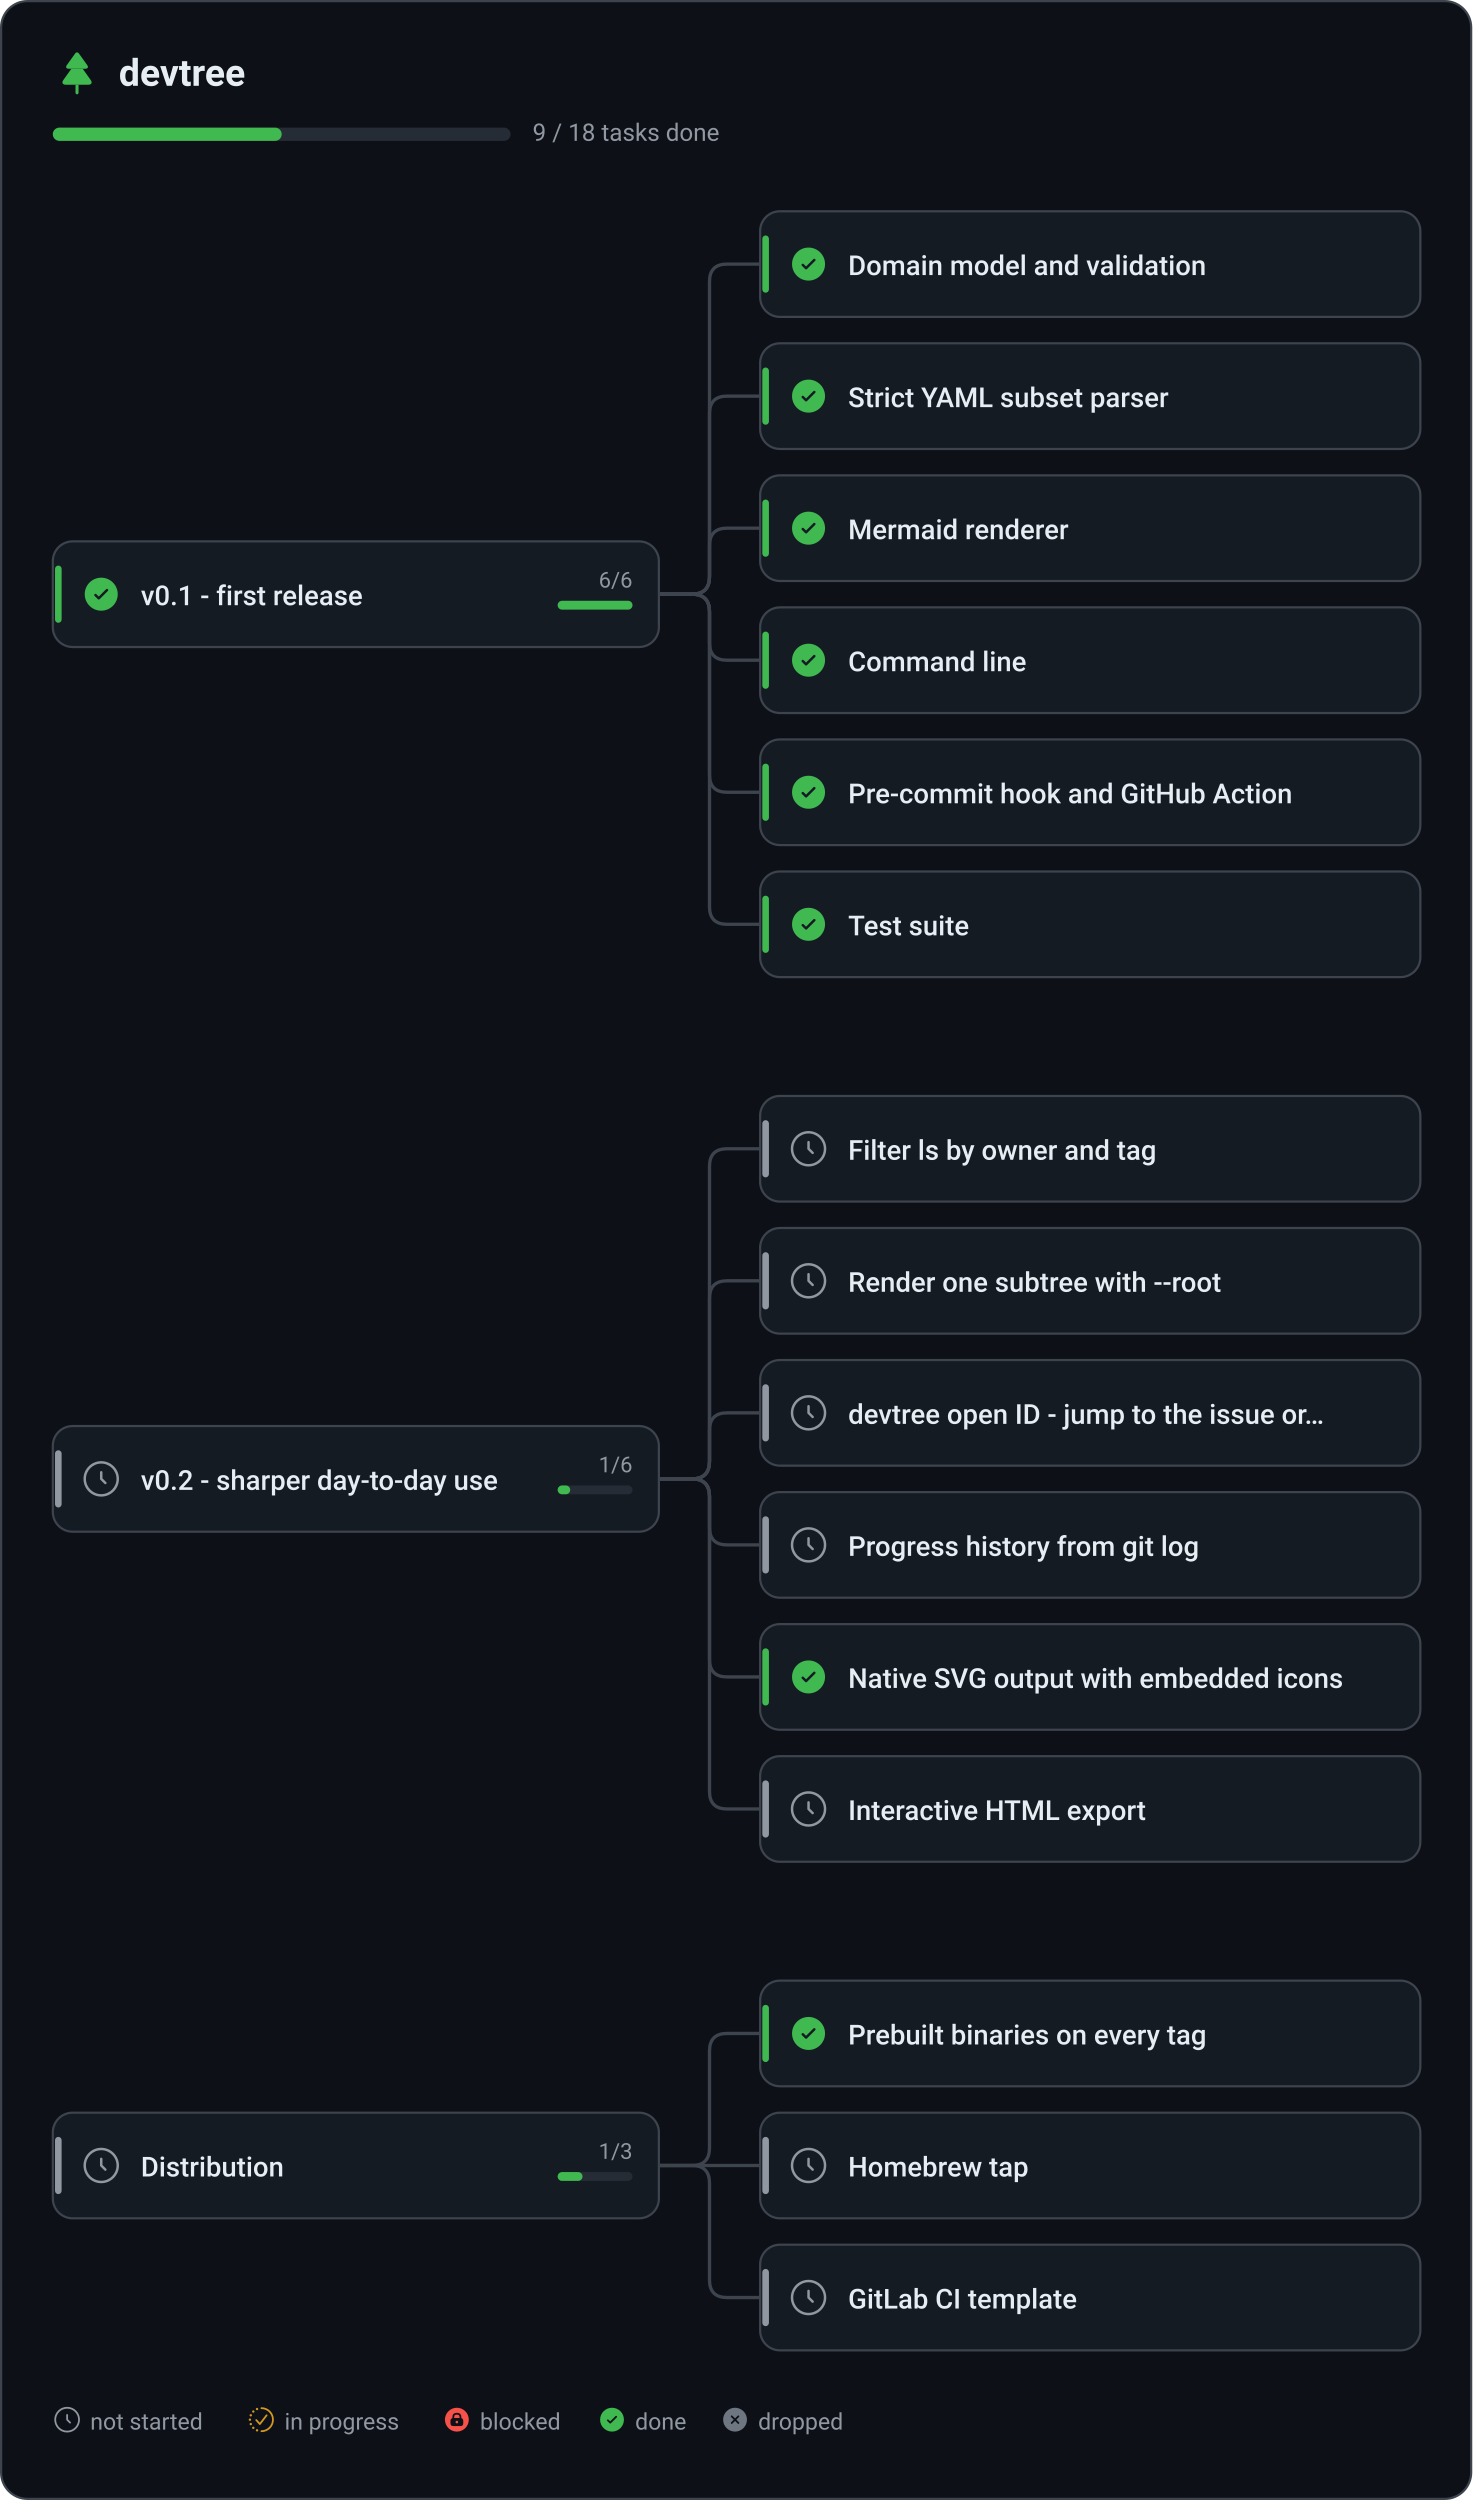
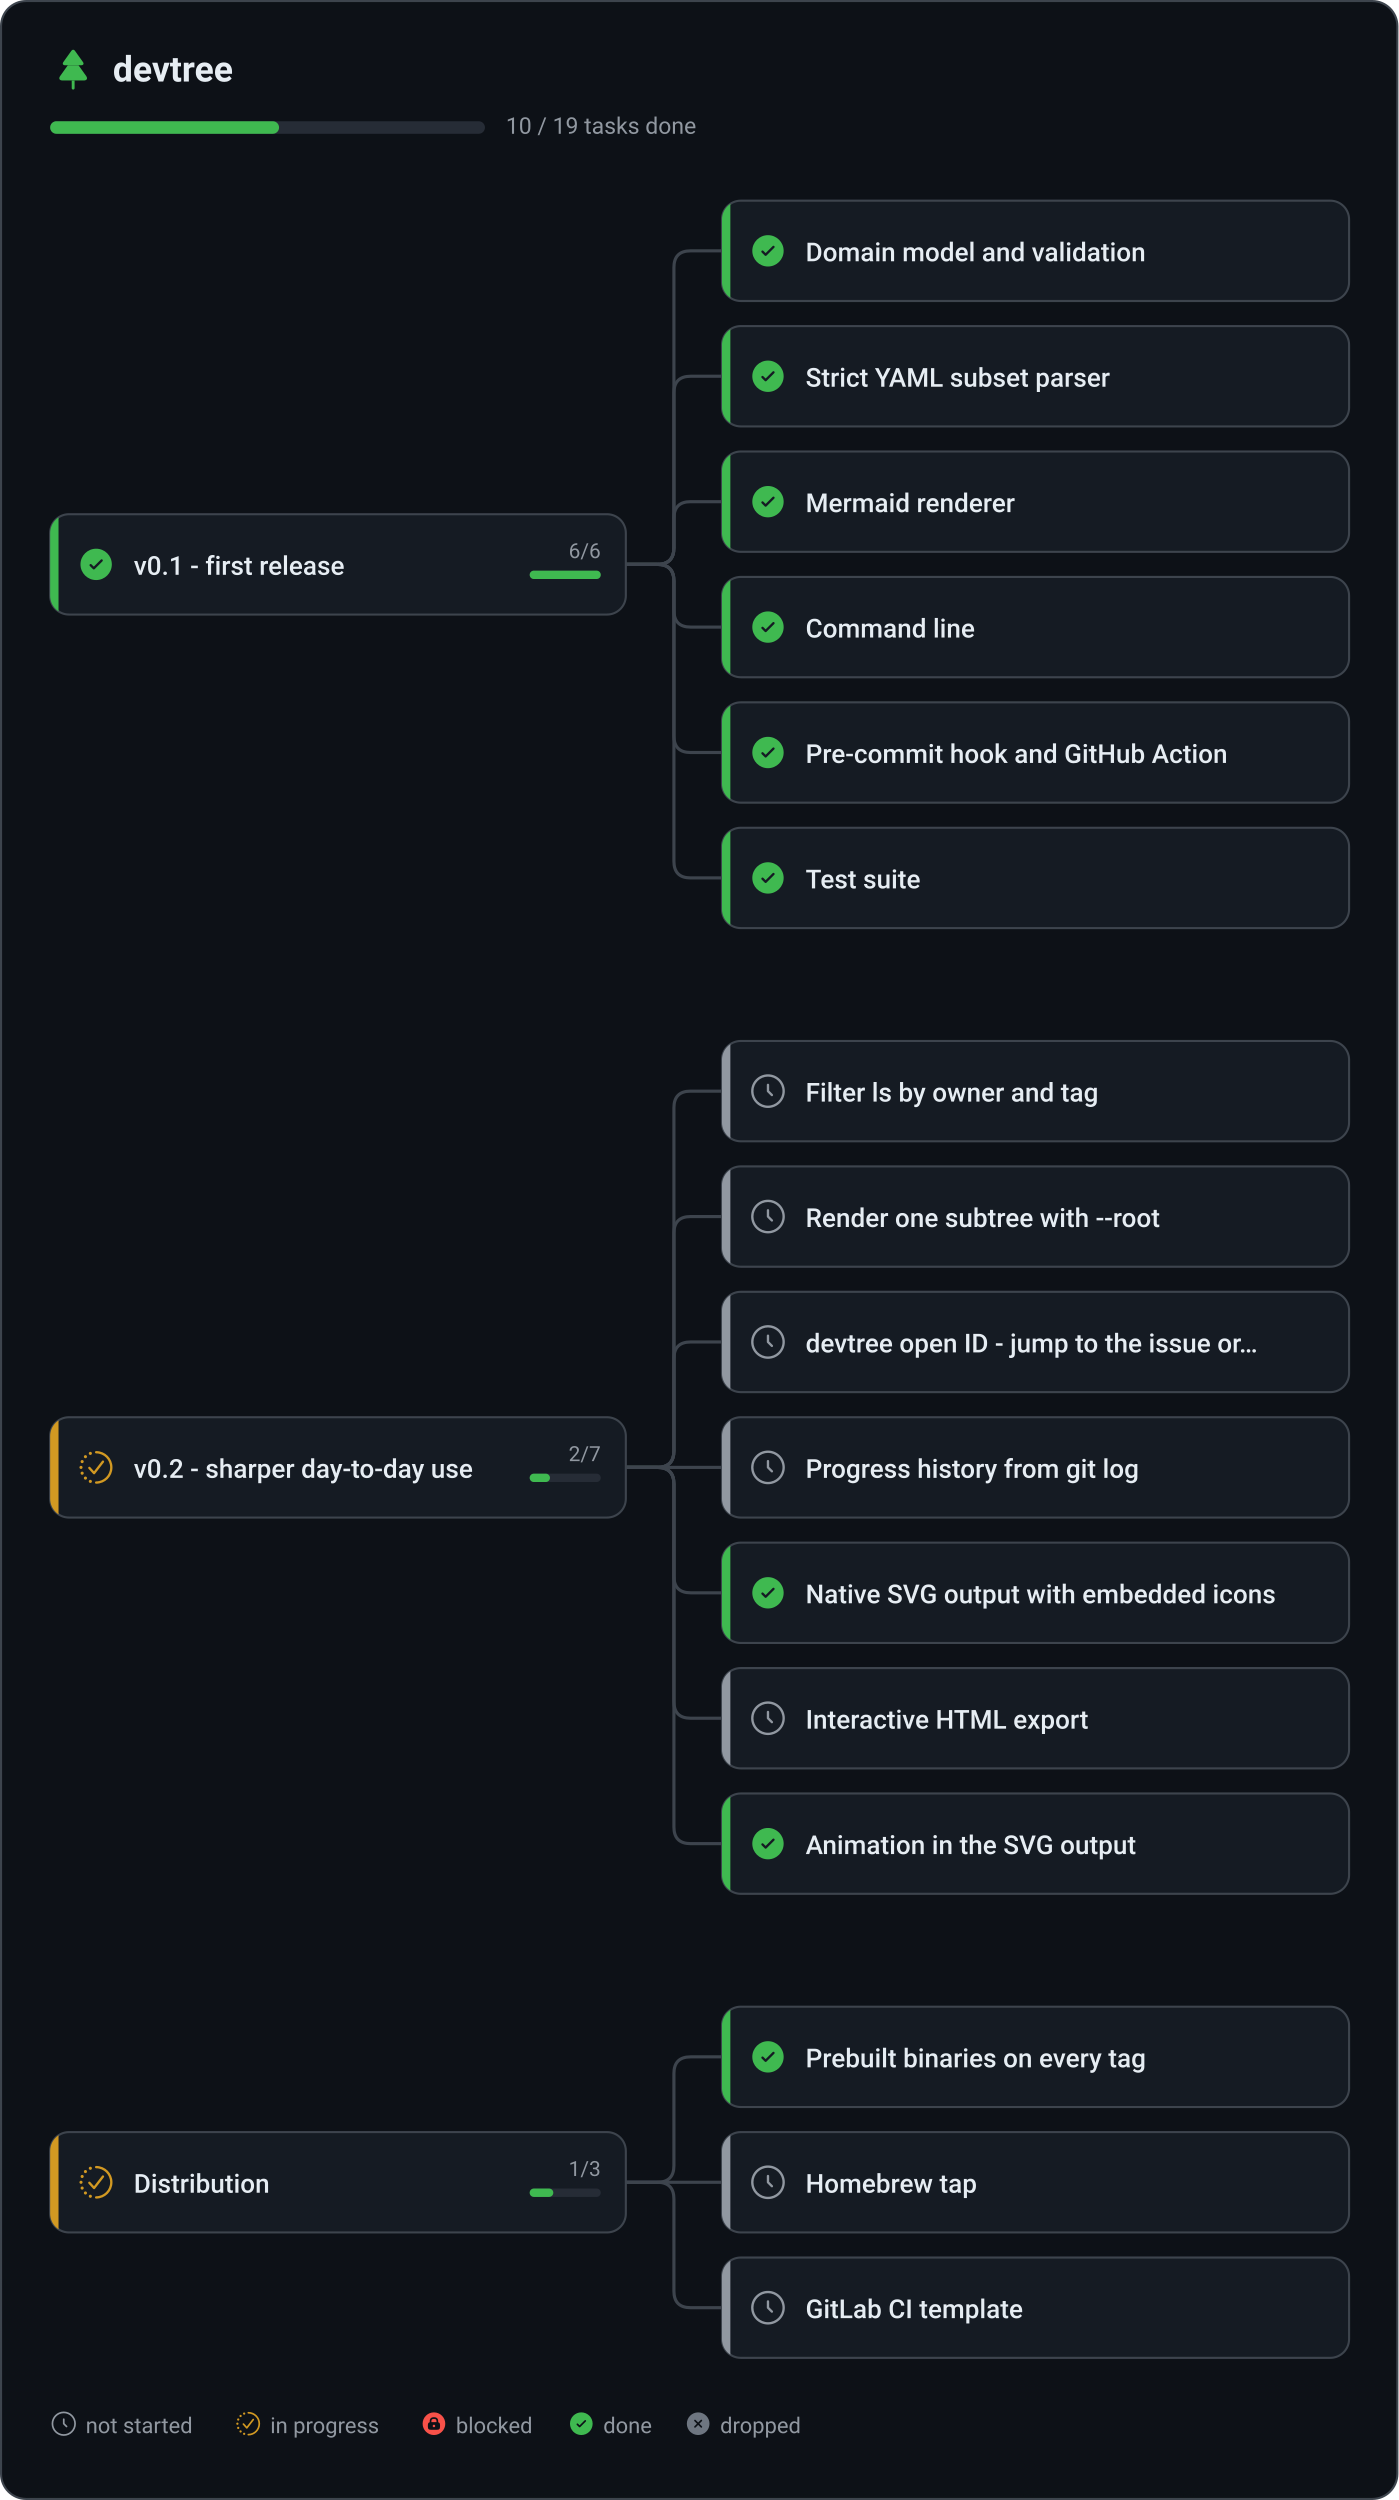
- <svg xmlns="http://www.w3.org/2000/svg" width="669" height="1136" viewBox="0 0 669 1136" font-family="system-ui,-apple-system,'Segoe UI',Roboto,'Helvetica Neue',Arial,sans-serif" role="img" aria-label="devtree development tree, 9 of 18 tasks done">
-   <rect x="0.5" y="0.5" width="668" height="1135" rx="12" fill="#0d1117" stroke="#3d444d" />
+ <svg xmlns="http://www.w3.org/2000/svg" width="669" height="1196" viewBox="0 0 669 1196" font-family="system-ui,-apple-system,'Segoe UI',Roboto,'Helvetica Neue',Arial,sans-serif" role="img" aria-label="devtree development tree, 10 of 19 tasks done">
+   <style>
+ @keyframes dt-flow { to { stroke-dashoffset: -16 } }
+ @keyframes dt-grow { from { transform: scaleX(0) } to { transform: scaleX(1) } }
+ @keyframes dt-spin { to { transform: rotate(360deg) } }
+ .dt-flow { animation: dt-flow 1.1s linear infinite }
+ .dt-grow { animation: dt-grow .9s cubic-bezier(.2,.8,.2,1) both; transform-box: fill-box; transform-origin: left center }
+ .dt-spin { animation: dt-spin 8s linear infinite; transform-box: fill-box; transform-origin: center }
+ @media (prefers-reduced-motion: reduce) {
+   .dt-flow, .dt-grow, .dt-spin { animation: none }
+ }
+ </style>
+   <defs>
+     <clipPath id="dt-card-0">
+       <rect x="0" y="0" width="275.4" height="48.0" rx="9" />
+     </clipPath>
+     <clipPath id="dt-card-1">
+       <rect x="0" y="0" width="300.0" height="48.0" rx="9" />
+     </clipPath>
+   </defs>
+   <rect x="0.5" y="0.5" width="668" height="1195" rx="12" fill="#0d1117" stroke="#3d444d" />
  <g transform="translate(24.0,22.0) scale(0.9167)" style="color:#3fb950">
    <path d="M16.169 10.06H7.829C6.649 10.06 6.239 9.27 6.929 8.31L11.099 2.47C11.589 1.77 12.409 1.77 12.899 2.47L17.069 8.31C17.759 9.27 17.349 10.06 16.169 10.06Z" fill="currentColor" />
    <path d="M17.59 17.999H6.41C4.83 17.999 4.29 16.949 5.22 15.669L9.21 10.059H14.79L18.78 15.669C19.71 16.949 19.17 17.999 17.59 17.999Z" fill="currentColor" />
    <path d="M12.75 18V22C12.75 22.41 12.41 22.75 12 22.75C11.59 22.75 11.25 22.41 11.25 22V18H12.75Z" fill="currentColor" />
  </g>
  <text x="54.0" y="39.0" font-size="17" font-weight="600" fill="#e6edf3">devtree</text>
-   <rect x="24.0" y="58.0" width="208.0" height="6" rx="3" fill="#262c36" />
-   <rect x="24.0" y="58.0" width="104.0" height="6" rx="3" fill="#3fb950" />
-   <text x="242.0" y="64.0" font-size="11" fill="#9198a1">9 / 18 tasks done</text>
+   <rect x="24.0" y="58.0" width="208.0" height="6.0" rx="3.0" fill="#262c36" />
+   <rect x="24.0" y="58.0" width="109.5" height="6.0" rx="3.0" fill="#3fb950" class="dt-grow" />
+   <text x="242.0" y="64.0" font-size="11" fill="#9198a1">10 / 19 tasks done</text>
  <path d="M299.4 270.0 H314.4 Q322.4 270.0 322.4 262.0 V128.0 Q322.4 120.0 330.4 120.0 H345.4" fill="none" stroke="#3d444d" stroke-width="1.5" />
  <path d="M299.4 270.0 H314.4 Q322.4 270.0 322.4 262.0 V188.0 Q322.4 180.0 330.4 180.0 H345.4" fill="none" stroke="#3d444d" stroke-width="1.5" />
  <path d="M299.4 270.0 H314.4 Q322.4 270.0 322.4 262.0 V248.0 Q322.4 240.0 330.4 240.0 H345.4" fill="none" stroke="#3d444d" stroke-width="1.5" />
  <path d="M299.4 270.0 H314.4 Q322.4 270.0 322.4 278.0 V292.0 Q322.4 300.0 330.4 300.0 H345.4" fill="none" stroke="#3d444d" stroke-width="1.5" />
  <path d="M299.4 270.0 H314.4 Q322.4 270.0 322.4 278.0 V352.0 Q322.4 360.0 330.4 360.0 H345.4" fill="none" stroke="#3d444d" stroke-width="1.5" />
  <path d="M299.4 270.0 H314.4 Q322.4 270.0 322.4 278.0 V412.0 Q322.4 420.0 330.4 420.0 H345.4" fill="none" stroke="#3d444d" stroke-width="1.5" />
-   <path d="M299.4 672.0 H314.4 Q322.4 672.0 322.4 664.0 V530.0 Q322.4 522.0 330.4 522.0 H345.4" fill="none" stroke="#3d444d" stroke-width="1.5" />
-   <path d="M299.4 672.0 H314.4 Q322.4 672.0 322.4 664.0 V590.0 Q322.4 582.0 330.4 582.0 H345.4" fill="none" stroke="#3d444d" stroke-width="1.5" />
-   <path d="M299.4 672.0 H314.4 Q322.4 672.0 322.4 664.0 V650.0 Q322.4 642.0 330.4 642.0 H345.4" fill="none" stroke="#3d444d" stroke-width="1.5" />
-   <path d="M299.4 672.0 H314.4 Q322.4 672.0 322.4 680.0 V694.0 Q322.4 702.0 330.4 702.0 H345.4" fill="none" stroke="#3d444d" stroke-width="1.5" />
-   <path d="M299.4 672.0 H314.4 Q322.4 672.0 322.4 680.0 V754.0 Q322.4 762.0 330.4 762.0 H345.4" fill="none" stroke="#3d444d" stroke-width="1.5" />
-   <path d="M299.4 672.0 H314.4 Q322.4 672.0 322.4 680.0 V814.0 Q322.4 822.0 330.4 822.0 H345.4" fill="none" stroke="#3d444d" stroke-width="1.5" />
-   <path d="M299.4 984.0 H314.4 Q322.4 984.0 322.4 976.0 V932.0 Q322.4 924.0 330.4 924.0 H345.4" fill="none" stroke="#3d444d" stroke-width="1.5" />
-   <path d="M299.4 984.0 H345.4" fill="none" stroke="#3d444d" stroke-width="1.5" />
-   <path d="M299.4 984.0 H314.4 Q322.4 984.0 322.4 992.0 V1036.0 Q322.4 1044.0 330.4 1044.0 H345.4" fill="none" stroke="#3d444d" stroke-width="1.5" />
-   <rect x="24.0" y="246.0" width="275.4" height="48.0" rx="9" fill="#151b23" stroke="#3d444d" />
-   <rect x="25.0" y="257.0" width="3" height="26.0" rx="1.5" fill="#3fb950" />
+   <path d="M299.4 702.0 H314.4 Q322.4 702.0 322.4 694.0 V530.0 Q322.4 522.0 330.4 522.0 H345.4" fill="none" stroke="#3d444d" stroke-width="1.5" />
+   <path d="M299.4 702.0 H314.4 Q322.4 702.0 322.4 694.0 V590.0 Q322.4 582.0 330.4 582.0 H345.4" fill="none" stroke="#3d444d" stroke-width="1.5" />
+   <path d="M299.4 702.0 H314.4 Q322.4 702.0 322.4 694.0 V650.0 Q322.4 642.0 330.4 642.0 H345.4" fill="none" stroke="#3d444d" stroke-width="1.5" />
+   <path d="M299.4 702.0 H345.4" fill="none" stroke="#3d444d" stroke-width="1.5" />
+   <path d="M299.4 702.0 H314.4 Q322.4 702.0 322.4 710.0 V754.0 Q322.4 762.0 330.4 762.0 H345.4" fill="none" stroke="#3d444d" stroke-width="1.5" />
+   <path d="M299.4 702.0 H314.4 Q322.4 702.0 322.4 710.0 V814.0 Q322.4 822.0 330.4 822.0 H345.4" fill="none" stroke="#3d444d" stroke-width="1.5" />
+   <path d="M299.4 702.0 H314.4 Q322.4 702.0 322.4 710.0 V874.0 Q322.4 882.0 330.4 882.0 H345.4" fill="none" stroke="#3d444d" stroke-width="1.5" />
+   <path d="M299.4 1044.0 H314.4 Q322.4 1044.0 322.4 1036.0 V992.0 Q322.4 984.0 330.4 984.0 H345.4" fill="none" stroke="#3d444d" stroke-width="1.5" />
+   <path d="M299.4 1044.0 H345.4" fill="none" stroke="#3d444d" stroke-width="1.5" />
+   <path d="M299.4 1044.0 H314.4 Q322.4 1044.0 322.4 1052.0 V1096.0 Q322.4 1104.0 330.4 1104.0 H345.4" fill="none" stroke="#3d444d" stroke-width="1.5" />
+   <rect x="24.0" y="246.0" width="275.4" height="48.0" rx="9.0" fill="#151b23" stroke="#3d444d" />
+   <g transform="translate(24.0,246.0)" clip-path="url(#dt-card-0)">
+     <rect x="0.0" y="0.0" width="4.0" height="48.0" rx="0.0" fill="#3fb950" />
+   </g>
  <g transform="translate(37.0,261.0) scale(0.75)" style="color:#3fb950">
    <path fill-rule="evenodd" clip-rule="evenodd" d="M22 12C22 17.523 17.523 22 12 22C6.477 22 2 17.523 2 12C2 6.477 6.477 2 12 2C17.523 2 22 6.477 22 12ZM16.03 8.97C16.323 9.263 16.323 9.737 16.03 10.03L11.03 15.03C10.737 15.323 10.263 15.323 9.97 15.03L7.97 13.03C7.677 12.737 7.677 12.263 7.97 11.97C8.263 11.677 8.737 11.677 9.03 11.97L10.5 13.439L12.735 11.204L14.97 8.97C15.263 8.677 15.737 8.677 16.03 8.97Z" fill="currentColor" />
  </g>
  <text x="64.0" y="275.0" font-size="12.5" font-weight="500" fill="#e6edf3">v0.1 - first release</text>
  <text x="287.4" y="267.0" font-size="10" fill="#9198a1" text-anchor="end">6/6</text>
-   <rect x="253.4" y="273.0" width="34.0" height="4" rx="2" fill="#262c36" />
-   <rect x="253.4" y="273.0" width="34.0" height="4" rx="2" fill="#3fb950" />
-   <rect x="345.4" y="96.0" width="300.0" height="48.0" rx="9" fill="#151b23" stroke="#3d444d" />
-   <rect x="346.4" y="107.0" width="3" height="26.0" rx="1.5" fill="#3fb950" />
+   <rect x="253.4" y="273.0" width="34.0" height="4.0" rx="2.0" fill="#262c36" />
+   <rect x="253.4" y="273.0" width="34.0" height="4.0" rx="2.0" fill="#3fb950" class="dt-grow" />
+   <rect x="345.4" y="96.0" width="300.0" height="48.0" rx="9.0" fill="#151b23" stroke="#3d444d" />
+   <g transform="translate(345.4,96.0)" clip-path="url(#dt-card-1)">
+     <rect x="0.0" y="0.0" width="4.0" height="48.0" rx="0.0" fill="#3fb950" />
+   </g>
  <g transform="translate(358.4,111.0) scale(0.75)" style="color:#3fb950">
    <path fill-rule="evenodd" clip-rule="evenodd" d="M22 12C22 17.523 17.523 22 12 22C6.477 22 2 17.523 2 12C2 6.477 6.477 2 12 2C17.523 2 22 6.477 22 12ZM16.03 8.97C16.323 9.263 16.323 9.737 16.03 10.03L11.03 15.03C10.737 15.323 10.263 15.323 9.97 15.03L7.97 13.03C7.677 12.737 7.677 12.263 7.97 11.97C8.263 11.677 8.737 11.677 9.03 11.97L10.5 13.439L12.735 11.204L14.97 8.97C15.263 8.677 15.737 8.677 16.03 8.97Z" fill="currentColor" />
  </g>
  <text x="385.4" y="125.0" font-size="12.5" font-weight="500" fill="#e6edf3">Domain model and validation</text>
-   <rect x="345.4" y="156.0" width="300.0" height="48.0" rx="9" fill="#151b23" stroke="#3d444d" />
-   <rect x="346.4" y="167.0" width="3" height="26.0" rx="1.5" fill="#3fb950" />
+   <rect x="345.4" y="156.0" width="300.0" height="48.0" rx="9.0" fill="#151b23" stroke="#3d444d" />
+   <g transform="translate(345.4,156.0)" clip-path="url(#dt-card-1)">
+     <rect x="0.0" y="0.0" width="4.0" height="48.0" rx="0.0" fill="#3fb950" />
+   </g>
  <g transform="translate(358.4,171.0) scale(0.75)" style="color:#3fb950">
    <path fill-rule="evenodd" clip-rule="evenodd" d="M22 12C22 17.523 17.523 22 12 22C6.477 22 2 17.523 2 12C2 6.477 6.477 2 12 2C17.523 2 22 6.477 22 12ZM16.03 8.97C16.323 9.263 16.323 9.737 16.03 10.03L11.03 15.03C10.737 15.323 10.263 15.323 9.97 15.03L7.97 13.03C7.677 12.737 7.677 12.263 7.97 11.97C8.263 11.677 8.737 11.677 9.03 11.97L10.5 13.439L12.735 11.204L14.97 8.97C15.263 8.677 15.737 8.677 16.03 8.97Z" fill="currentColor" />
  </g>
  <text x="385.4" y="185.0" font-size="12.5" font-weight="500" fill="#e6edf3">Strict YAML subset parser</text>
-   <rect x="345.4" y="216.0" width="300.0" height="48.0" rx="9" fill="#151b23" stroke="#3d444d" />
-   <rect x="346.4" y="227.0" width="3" height="26.0" rx="1.5" fill="#3fb950" />
+   <rect x="345.4" y="216.0" width="300.0" height="48.0" rx="9.0" fill="#151b23" stroke="#3d444d" />
+   <g transform="translate(345.4,216.0)" clip-path="url(#dt-card-1)">
+     <rect x="0.0" y="0.0" width="4.0" height="48.0" rx="0.0" fill="#3fb950" />
+   </g>
  <g transform="translate(358.4,231.0) scale(0.75)" style="color:#3fb950">
    <path fill-rule="evenodd" clip-rule="evenodd" d="M22 12C22 17.523 17.523 22 12 22C6.477 22 2 17.523 2 12C2 6.477 6.477 2 12 2C17.523 2 22 6.477 22 12ZM16.03 8.97C16.323 9.263 16.323 9.737 16.03 10.03L11.03 15.03C10.737 15.323 10.263 15.323 9.97 15.03L7.97 13.03C7.677 12.737 7.677 12.263 7.97 11.97C8.263 11.677 8.737 11.677 9.03 11.97L10.5 13.439L12.735 11.204L14.97 8.97C15.263 8.677 15.737 8.677 16.03 8.97Z" fill="currentColor" />
  </g>
  <text x="385.4" y="245.0" font-size="12.5" font-weight="500" fill="#e6edf3">Mermaid renderer</text>
-   <rect x="345.4" y="276.0" width="300.0" height="48.0" rx="9" fill="#151b23" stroke="#3d444d" />
-   <rect x="346.4" y="287.0" width="3" height="26.0" rx="1.5" fill="#3fb950" />
+   <rect x="345.4" y="276.0" width="300.0" height="48.0" rx="9.0" fill="#151b23" stroke="#3d444d" />
+   <g transform="translate(345.4,276.0)" clip-path="url(#dt-card-1)">
+     <rect x="0.0" y="0.0" width="4.0" height="48.0" rx="0.0" fill="#3fb950" />
+   </g>
  <g transform="translate(358.4,291.0) scale(0.75)" style="color:#3fb950">
    <path fill-rule="evenodd" clip-rule="evenodd" d="M22 12C22 17.523 17.523 22 12 22C6.477 22 2 17.523 2 12C2 6.477 6.477 2 12 2C17.523 2 22 6.477 22 12ZM16.03 8.97C16.323 9.263 16.323 9.737 16.03 10.03L11.03 15.03C10.737 15.323 10.263 15.323 9.97 15.03L7.97 13.03C7.677 12.737 7.677 12.263 7.97 11.97C8.263 11.677 8.737 11.677 9.03 11.97L10.5 13.439L12.735 11.204L14.97 8.97C15.263 8.677 15.737 8.677 16.03 8.97Z" fill="currentColor" />
  </g>
  <text x="385.4" y="305.0" font-size="12.5" font-weight="500" fill="#e6edf3">Command line</text>
-   <rect x="345.4" y="336.0" width="300.0" height="48.0" rx="9" fill="#151b23" stroke="#3d444d" />
-   <rect x="346.4" y="347.0" width="3" height="26.0" rx="1.5" fill="#3fb950" />
+   <rect x="345.4" y="336.0" width="300.0" height="48.0" rx="9.0" fill="#151b23" stroke="#3d444d" />
+   <g transform="translate(345.4,336.0)" clip-path="url(#dt-card-1)">
+     <rect x="0.0" y="0.0" width="4.0" height="48.0" rx="0.0" fill="#3fb950" />
+   </g>
  <g transform="translate(358.4,351.0) scale(0.75)" style="color:#3fb950">
    <path fill-rule="evenodd" clip-rule="evenodd" d="M22 12C22 17.523 17.523 22 12 22C6.477 22 2 17.523 2 12C2 6.477 6.477 2 12 2C17.523 2 22 6.477 22 12ZM16.03 8.97C16.323 9.263 16.323 9.737 16.03 10.03L11.03 15.03C10.737 15.323 10.263 15.323 9.97 15.03L7.97 13.03C7.677 12.737 7.677 12.263 7.97 11.97C8.263 11.677 8.737 11.677 9.03 11.97L10.5 13.439L12.735 11.204L14.97 8.97C15.263 8.677 15.737 8.677 16.03 8.97Z" fill="currentColor" />
  </g>
  <text x="385.4" y="365.0" font-size="12.5" font-weight="500" fill="#e6edf3">Pre-commit hook and GitHub Action</text>
-   <rect x="345.4" y="396.0" width="300.0" height="48.0" rx="9" fill="#151b23" stroke="#3d444d" />
-   <rect x="346.4" y="407.0" width="3" height="26.0" rx="1.5" fill="#3fb950" />
+   <rect x="345.4" y="396.0" width="300.0" height="48.0" rx="9.0" fill="#151b23" stroke="#3d444d" />
+   <g transform="translate(345.4,396.0)" clip-path="url(#dt-card-1)">
+     <rect x="0.0" y="0.0" width="4.0" height="48.0" rx="0.0" fill="#3fb950" />
+   </g>
  <g transform="translate(358.4,411.0) scale(0.75)" style="color:#3fb950">
    <path fill-rule="evenodd" clip-rule="evenodd" d="M22 12C22 17.523 17.523 22 12 22C6.477 22 2 17.523 2 12C2 6.477 6.477 2 12 2C17.523 2 22 6.477 22 12ZM16.03 8.97C16.323 9.263 16.323 9.737 16.03 10.03L11.03 15.03C10.737 15.323 10.263 15.323 9.97 15.03L7.97 13.03C7.677 12.737 7.677 12.263 7.97 11.97C8.263 11.677 8.737 11.677 9.03 11.97L10.5 13.439L12.735 11.204L14.97 8.97C15.263 8.677 15.737 8.677 16.03 8.97Z" fill="currentColor" />
  </g>
  <text x="385.4" y="425.0" font-size="12.5" font-weight="500" fill="#e6edf3">Test suite</text>
-   <rect x="24.0" y="648.0" width="275.4" height="48.0" rx="9" fill="#151b23" stroke="#3d444d" />
-   <rect x="25.0" y="659.0" width="3" height="26.0" rx="1.5" fill="#9198a1" />
-   <g transform="translate(37.0,663.0) scale(0.75)" style="color:#9198a1">
-     <path fill-rule="evenodd" clip-rule="evenodd" d="M12 2.75C6.891 2.75 2.75 6.891 2.75 12C2.75 17.109 6.891 21.25 12 21.25C17.109 21.25 21.25 17.109 21.25 12C21.25 6.891 17.109 2.75 12 2.75ZM1.25 12C1.25 6.063 6.063 1.25 12 1.25C17.937 1.25 22.75 6.063 22.75 12C22.75 17.937 17.937 22.75 12 22.75C6.063 22.75 1.25 17.937 1.25 12ZM12 7.25C12.414 7.25 12.75 7.586 12.75 8V11.689L15.03 13.97C15.323 14.263 15.323 14.737 15.03 15.03C14.737 15.323 14.263 15.323 13.97 15.03L11.47 12.53C11.329 12.39 11.25 12.199 11.25 12V8C11.25 7.586 11.586 7.25 12 7.25Z" fill="currentColor" />
-   </g>
-   <text x="64.0" y="677.0" font-size="12.5" font-weight="500" fill="#e6edf3">v0.2 - sharper day-to-day use</text>
-   <text x="287.4" y="669.0" font-size="10" fill="#9198a1" text-anchor="end">1/6</text>
-   <rect x="253.4" y="675.0" width="34.0" height="4" rx="2" fill="#262c36" />
-   <rect x="253.4" y="675.0" width="5.7" height="4" rx="2" fill="#3fb950" />
-   <rect x="345.4" y="498.0" width="300.0" height="48.0" rx="9" fill="#151b23" stroke="#3d444d" />
-   <rect x="346.4" y="509.0" width="3" height="26.0" rx="1.5" fill="#9198a1" />
+   <rect x="24.0" y="678.0" width="275.4" height="48.0" rx="9.0" fill="#151b23" stroke="#3d444d" />
+   <g transform="translate(24.0,678.0)" clip-path="url(#dt-card-0)">
+     <rect x="0.0" y="0.0" width="4.0" height="48.0" rx="0.0" fill="#d29922" />
+   </g>
+   <g transform="translate(37.0,693.0) scale(0.75)" style="color:#d29922">
+     <g class="dt-spin">
+       <path d="M 12 2.333 c 5.339 0 9.667 4.328 9.667 9.667 s -4.328 9.667 -9.667 9.667" fill="none" stroke="currentColor" stroke-linecap="round" stroke-linejoin="round" stroke-width="1.5" />
+       <polyline points="7.667 12.333 10.667 15.667 16.333 8.333" fill="none" stroke="currentColor" stroke-linecap="round" stroke-linejoin="round" stroke-width="1.5" />
+       <circle cx="5.164" cy="18.836" r="1" fill="currentColor" />
+       <circle cx="2.333" cy="12" r="1" fill="currentColor" />
+       <circle cx="5.164" cy="5.164" r="1" fill="currentColor" />
+       <circle cx="8.301" cy="20.931" r="1" fill="currentColor" />
+       <circle cx="3.069" cy="15.699" r="1" fill="currentColor" />
+       <circle cx="3.069" cy="8.301" r="1" fill="currentColor" />
+       <circle cx="8.301" cy="3.069" r="1" fill="currentColor" />
+     </g>
+   </g>
+   <text x="64.0" y="707.0" font-size="12.5" font-weight="500" fill="#e6edf3">v0.2 - sharper day-to-day use</text>
+   <text x="287.4" y="699.0" font-size="10" fill="#9198a1" text-anchor="end">2/7</text>
+   <rect x="253.4" y="705.0" width="34.0" height="4.0" rx="2.0" fill="#262c36" />
+   <rect x="253.4" y="705.0" width="9.7" height="4.0" rx="2.0" fill="#3fb950" class="dt-grow" />
+   <rect x="345.4" y="498.0" width="300.0" height="48.0" rx="9.0" fill="#151b23" stroke="#3d444d" />
+   <g transform="translate(345.4,498.0)" clip-path="url(#dt-card-1)">
+     <rect x="0.0" y="0.0" width="4.0" height="48.0" rx="0.0" fill="#9198a1" />
+   </g>
  <g transform="translate(358.4,513.0) scale(0.75)" style="color:#9198a1">
    <path fill-rule="evenodd" clip-rule="evenodd" d="M12 2.75C6.891 2.75 2.75 6.891 2.75 12C2.75 17.109 6.891 21.25 12 21.25C17.109 21.25 21.25 17.109 21.25 12C21.25 6.891 17.109 2.75 12 2.75ZM1.25 12C1.25 6.063 6.063 1.25 12 1.25C17.937 1.25 22.75 6.063 22.75 12C22.75 17.937 17.937 22.75 12 22.75C6.063 22.75 1.25 17.937 1.25 12ZM12 7.25C12.414 7.25 12.75 7.586 12.75 8V11.689L15.03 13.97C15.323 14.263 15.323 14.737 15.03 15.03C14.737 15.323 14.263 15.323 13.97 15.03L11.47 12.53C11.329 12.39 11.25 12.199 11.25 12V8C11.25 7.586 11.586 7.25 12 7.25Z" fill="currentColor" />
  </g>
  <text x="385.4" y="527.0" font-size="12.5" font-weight="500" fill="#e6edf3">Filter ls by owner and tag</text>
-   <rect x="345.4" y="558.0" width="300.0" height="48.0" rx="9" fill="#151b23" stroke="#3d444d" />
-   <rect x="346.4" y="569.0" width="3" height="26.0" rx="1.5" fill="#9198a1" />
+   <rect x="345.4" y="558.0" width="300.0" height="48.0" rx="9.0" fill="#151b23" stroke="#3d444d" />
+   <g transform="translate(345.4,558.0)" clip-path="url(#dt-card-1)">
+     <rect x="0.0" y="0.0" width="4.0" height="48.0" rx="0.0" fill="#9198a1" />
+   </g>
  <g transform="translate(358.4,573.0) scale(0.75)" style="color:#9198a1">
    <path fill-rule="evenodd" clip-rule="evenodd" d="M12 2.75C6.891 2.75 2.75 6.891 2.75 12C2.75 17.109 6.891 21.25 12 21.25C17.109 21.25 21.25 17.109 21.25 12C21.25 6.891 17.109 2.75 12 2.75ZM1.25 12C1.25 6.063 6.063 1.25 12 1.25C17.937 1.25 22.75 6.063 22.75 12C22.75 17.937 17.937 22.75 12 22.75C6.063 22.75 1.25 17.937 1.25 12ZM12 7.25C12.414 7.25 12.75 7.586 12.75 8V11.689L15.03 13.97C15.323 14.263 15.323 14.737 15.03 15.03C14.737 15.323 14.263 15.323 13.97 15.03L11.47 12.53C11.329 12.39 11.25 12.199 11.25 12V8C11.25 7.586 11.586 7.25 12 7.25Z" fill="currentColor" />
  </g>
  <text x="385.4" y="587.0" font-size="12.5" font-weight="500" fill="#e6edf3">Render one subtree with --root</text>
-   <rect x="345.4" y="618.0" width="300.0" height="48.0" rx="9" fill="#151b23" stroke="#3d444d" />
-   <rect x="346.4" y="629.0" width="3" height="26.0" rx="1.5" fill="#9198a1" />
+   <rect x="345.4" y="618.0" width="300.0" height="48.0" rx="9.0" fill="#151b23" stroke="#3d444d" />
+   <g transform="translate(345.4,618.0)" clip-path="url(#dt-card-1)">
+     <rect x="0.0" y="0.0" width="4.0" height="48.0" rx="0.0" fill="#9198a1" />
+   </g>
  <g transform="translate(358.4,633.0) scale(0.75)" style="color:#9198a1">
    <path fill-rule="evenodd" clip-rule="evenodd" d="M12 2.75C6.891 2.75 2.75 6.891 2.75 12C2.75 17.109 6.891 21.25 12 21.25C17.109 21.25 21.25 17.109 21.25 12C21.25 6.891 17.109 2.75 12 2.75ZM1.25 12C1.25 6.063 6.063 1.25 12 1.25C17.937 1.25 22.75 6.063 22.75 12C22.75 17.937 17.937 22.75 12 22.75C6.063 22.75 1.25 17.937 1.25 12ZM12 7.25C12.414 7.25 12.75 7.586 12.75 8V11.689L15.03 13.97C15.323 14.263 15.323 14.737 15.03 15.03C14.737 15.323 14.263 15.323 13.97 15.03L11.47 12.53C11.329 12.39 11.25 12.199 11.25 12V8C11.25 7.586 11.586 7.25 12 7.25Z" fill="currentColor" />
  </g>
  <text x="385.4" y="647.0" font-size="12.5" font-weight="500" fill="#e6edf3">devtree open ID - jump to the issue or…</text>
-   <rect x="345.4" y="678.0" width="300.0" height="48.0" rx="9" fill="#151b23" stroke="#3d444d" />
-   <rect x="346.4" y="689.0" width="3" height="26.0" rx="1.5" fill="#9198a1" />
+   <rect x="345.4" y="678.0" width="300.0" height="48.0" rx="9.0" fill="#151b23" stroke="#3d444d" />
+   <g transform="translate(345.4,678.0)" clip-path="url(#dt-card-1)">
+     <rect x="0.0" y="0.0" width="4.0" height="48.0" rx="0.0" fill="#9198a1" />
+   </g>
  <g transform="translate(358.4,693.0) scale(0.75)" style="color:#9198a1">
    <path fill-rule="evenodd" clip-rule="evenodd" d="M12 2.75C6.891 2.75 2.75 6.891 2.75 12C2.75 17.109 6.891 21.25 12 21.25C17.109 21.25 21.25 17.109 21.25 12C21.25 6.891 17.109 2.75 12 2.75ZM1.25 12C1.25 6.063 6.063 1.25 12 1.25C17.937 1.25 22.75 6.063 22.75 12C22.75 17.937 17.937 22.75 12 22.75C6.063 22.75 1.25 17.937 1.25 12ZM12 7.25C12.414 7.25 12.75 7.586 12.75 8V11.689L15.03 13.97C15.323 14.263 15.323 14.737 15.03 15.03C14.737 15.323 14.263 15.323 13.97 15.03L11.47 12.53C11.329 12.39 11.25 12.199 11.25 12V8C11.25 7.586 11.586 7.25 12 7.25Z" fill="currentColor" />
  </g>
  <text x="385.4" y="707.0" font-size="12.5" font-weight="500" fill="#e6edf3">Progress history from git log</text>
-   <rect x="345.4" y="738.0" width="300.0" height="48.0" rx="9" fill="#151b23" stroke="#3d444d" />
-   <rect x="346.4" y="749.0" width="3" height="26.0" rx="1.5" fill="#3fb950" />
+   <rect x="345.4" y="738.0" width="300.0" height="48.0" rx="9.0" fill="#151b23" stroke="#3d444d" />
+   <g transform="translate(345.4,738.0)" clip-path="url(#dt-card-1)">
+     <rect x="0.0" y="0.0" width="4.0" height="48.0" rx="0.0" fill="#3fb950" />
+   </g>
  <g transform="translate(358.4,753.0) scale(0.75)" style="color:#3fb950">
    <path fill-rule="evenodd" clip-rule="evenodd" d="M22 12C22 17.523 17.523 22 12 22C6.477 22 2 17.523 2 12C2 6.477 6.477 2 12 2C17.523 2 22 6.477 22 12ZM16.03 8.97C16.323 9.263 16.323 9.737 16.03 10.03L11.03 15.03C10.737 15.323 10.263 15.323 9.97 15.03L7.97 13.03C7.677 12.737 7.677 12.263 7.97 11.97C8.263 11.677 8.737 11.677 9.03 11.97L10.5 13.439L12.735 11.204L14.97 8.97C15.263 8.677 15.737 8.677 16.03 8.97Z" fill="currentColor" />
  </g>
  <text x="385.4" y="767.0" font-size="12.5" font-weight="500" fill="#e6edf3">Native SVG output with embedded icons</text>
-   <rect x="345.4" y="798.0" width="300.0" height="48.0" rx="9" fill="#151b23" stroke="#3d444d" />
-   <rect x="346.4" y="809.0" width="3" height="26.0" rx="1.5" fill="#9198a1" />
+   <rect x="345.4" y="798.0" width="300.0" height="48.0" rx="9.0" fill="#151b23" stroke="#3d444d" />
+   <g transform="translate(345.4,798.0)" clip-path="url(#dt-card-1)">
+     <rect x="0.0" y="0.0" width="4.0" height="48.0" rx="0.0" fill="#9198a1" />
+   </g>
  <g transform="translate(358.4,813.0) scale(0.75)" style="color:#9198a1">
    <path fill-rule="evenodd" clip-rule="evenodd" d="M12 2.75C6.891 2.75 2.75 6.891 2.75 12C2.75 17.109 6.891 21.25 12 21.25C17.109 21.25 21.25 17.109 21.25 12C21.25 6.891 17.109 2.75 12 2.75ZM1.25 12C1.25 6.063 6.063 1.25 12 1.25C17.937 1.25 22.75 6.063 22.75 12C22.75 17.937 17.937 22.75 12 22.75C6.063 22.75 1.25 17.937 1.25 12ZM12 7.25C12.414 7.25 12.75 7.586 12.75 8V11.689L15.03 13.97C15.323 14.263 15.323 14.737 15.03 15.03C14.737 15.323 14.263 15.323 13.97 15.03L11.47 12.53C11.329 12.39 11.25 12.199 11.25 12V8C11.25 7.586 11.586 7.25 12 7.25Z" fill="currentColor" />
  </g>
  <text x="385.4" y="827.0" font-size="12.5" font-weight="500" fill="#e6edf3">Interactive HTML export</text>
-   <rect x="24.0" y="960.0" width="275.4" height="48.0" rx="9" fill="#151b23" stroke="#3d444d" />
-   <rect x="25.0" y="971.0" width="3" height="26.0" rx="1.5" fill="#9198a1" />
-   <g transform="translate(37.0,975.0) scale(0.75)" style="color:#9198a1">
-     <path fill-rule="evenodd" clip-rule="evenodd" d="M12 2.75C6.891 2.75 2.75 6.891 2.75 12C2.75 17.109 6.891 21.25 12 21.25C17.109 21.25 21.25 17.109 21.25 12C21.25 6.891 17.109 2.75 12 2.75ZM1.25 12C1.25 6.063 6.063 1.25 12 1.25C17.937 1.25 22.75 6.063 22.75 12C22.75 17.937 17.937 22.75 12 22.75C6.063 22.75 1.25 17.937 1.25 12ZM12 7.25C12.414 7.25 12.75 7.586 12.75 8V11.689L15.03 13.97C15.323 14.263 15.323 14.737 15.03 15.03C14.737 15.323 14.263 15.323 13.97 15.03L11.47 12.53C11.329 12.39 11.25 12.199 11.25 12V8C11.25 7.586 11.586 7.25 12 7.25Z" fill="currentColor" />
-   </g>
-   <text x="64.0" y="989.0" font-size="12.5" font-weight="500" fill="#e6edf3">Distribution</text>
-   <text x="287.4" y="981.0" font-size="10" fill="#9198a1" text-anchor="end">1/3</text>
-   <rect x="253.4" y="987.0" width="34.0" height="4" rx="2" fill="#262c36" />
-   <rect x="253.4" y="987.0" width="11.3" height="4" rx="2" fill="#3fb950" />
-   <rect x="345.4" y="900.0" width="300.0" height="48.0" rx="9" fill="#151b23" stroke="#3d444d" />
-   <rect x="346.4" y="911.0" width="3" height="26.0" rx="1.5" fill="#3fb950" />
-   <g transform="translate(358.4,915.0) scale(0.75)" style="color:#3fb950">
-     <path fill-rule="evenodd" clip-rule="evenodd" d="M22 12C22 17.523 17.523 22 12 22C6.477 22 2 17.523 2 12C2 6.477 6.477 2 12 2C17.523 2 22 6.477 22 12ZM16.03 8.97C16.323 9.263 16.323 9.737 16.03 10.03L11.03 15.03C10.737 15.323 10.263 15.323 9.97 15.03L7.97 13.03C7.677 12.737 7.677 12.263 7.97 11.97C8.263 11.677 8.737 11.677 9.03 11.97L10.5 13.439L12.735 11.204L14.97 8.97C15.263 8.677 15.737 8.677 16.03 8.97Z" fill="currentColor" />
-   </g>
-   <text x="385.4" y="929.0" font-size="12.5" font-weight="500" fill="#e6edf3">Prebuilt binaries on every tag</text>
-   <rect x="345.4" y="960.0" width="300.0" height="48.0" rx="9" fill="#151b23" stroke="#3d444d" />
-   <rect x="346.4" y="971.0" width="3" height="26.0" rx="1.5" fill="#9198a1" />
-   <g transform="translate(358.4,975.0) scale(0.75)" style="color:#9198a1">
-     <path fill-rule="evenodd" clip-rule="evenodd" d="M12 2.75C6.891 2.75 2.75 6.891 2.75 12C2.75 17.109 6.891 21.25 12 21.25C17.109 21.25 21.25 17.109 21.25 12C21.25 6.891 17.109 2.75 12 2.75ZM1.25 12C1.25 6.063 6.063 1.25 12 1.25C17.937 1.25 22.75 6.063 22.75 12C22.75 17.937 17.937 22.75 12 22.75C6.063 22.75 1.25 17.937 1.25 12ZM12 7.25C12.414 7.25 12.75 7.586 12.75 8V11.689L15.03 13.97C15.323 14.263 15.323 14.737 15.03 15.03C14.737 15.323 14.263 15.323 13.97 15.03L11.47 12.53C11.329 12.39 11.25 12.199 11.25 12V8C11.25 7.586 11.586 7.25 12 7.25Z" fill="currentColor" />
-   </g>
-   <text x="385.4" y="989.0" font-size="12.5" font-weight="500" fill="#e6edf3">Homebrew tap</text>
-   <rect x="345.4" y="1020.0" width="300.0" height="48.0" rx="9" fill="#151b23" stroke="#3d444d" />
-   <rect x="346.4" y="1031.0" width="3" height="26.0" rx="1.5" fill="#9198a1" />
+   <rect x="345.4" y="858.0" width="300.0" height="48.0" rx="9.0" fill="#151b23" stroke="#3d444d" />
+   <g transform="translate(345.4,858.0)" clip-path="url(#dt-card-1)">
+     <rect x="0.0" y="0.0" width="4.0" height="48.0" rx="0.0" fill="#3fb950" />
+   </g>
+   <g transform="translate(358.4,873.0) scale(0.75)" style="color:#3fb950">
+     <path fill-rule="evenodd" clip-rule="evenodd" d="M22 12C22 17.523 17.523 22 12 22C6.477 22 2 17.523 2 12C2 6.477 6.477 2 12 2C17.523 2 22 6.477 22 12ZM16.03 8.97C16.323 9.263 16.323 9.737 16.03 10.03L11.03 15.03C10.737 15.323 10.263 15.323 9.97 15.03L7.97 13.03C7.677 12.737 7.677 12.263 7.97 11.97C8.263 11.677 8.737 11.677 9.03 11.97L10.5 13.439L12.735 11.204L14.97 8.97C15.263 8.677 15.737 8.677 16.03 8.97Z" fill="currentColor" />
+   </g>
+   <text x="385.4" y="887.0" font-size="12.5" font-weight="500" fill="#e6edf3">Animation in the SVG output</text>
+   <rect x="24.0" y="1020.0" width="275.4" height="48.0" rx="9.0" fill="#151b23" stroke="#3d444d" />
+   <g transform="translate(24.0,1020.0)" clip-path="url(#dt-card-0)">
+     <rect x="0.0" y="0.0" width="4.0" height="48.0" rx="0.0" fill="#d29922" />
+   </g>
+   <g transform="translate(37.0,1035.0) scale(0.75)" style="color:#d29922">
+     <g class="dt-spin">
+       <path d="M 12 2.333 c 5.339 0 9.667 4.328 9.667 9.667 s -4.328 9.667 -9.667 9.667" fill="none" stroke="currentColor" stroke-linecap="round" stroke-linejoin="round" stroke-width="1.5" />
+       <polyline points="7.667 12.333 10.667 15.667 16.333 8.333" fill="none" stroke="currentColor" stroke-linecap="round" stroke-linejoin="round" stroke-width="1.5" />
+       <circle cx="5.164" cy="18.836" r="1" fill="currentColor" />
+       <circle cx="2.333" cy="12" r="1" fill="currentColor" />
+       <circle cx="5.164" cy="5.164" r="1" fill="currentColor" />
+       <circle cx="8.301" cy="20.931" r="1" fill="currentColor" />
+       <circle cx="3.069" cy="15.699" r="1" fill="currentColor" />
+       <circle cx="3.069" cy="8.301" r="1" fill="currentColor" />
+       <circle cx="8.301" cy="3.069" r="1" fill="currentColor" />
+     </g>
+   </g>
+   <text x="64.0" y="1049.0" font-size="12.5" font-weight="500" fill="#e6edf3">Distribution</text>
+   <text x="287.4" y="1041.0" font-size="10" fill="#9198a1" text-anchor="end">1/3</text>
+   <rect x="253.4" y="1047.0" width="34.0" height="4.0" rx="2.0" fill="#262c36" />
+   <rect x="253.4" y="1047.0" width="11.3" height="4.0" rx="2.0" fill="#3fb950" class="dt-grow" />
+   <rect x="345.4" y="960.0" width="300.0" height="48.0" rx="9.0" fill="#151b23" stroke="#3d444d" />
+   <g transform="translate(345.4,960.0)" clip-path="url(#dt-card-1)">
+     <rect x="0.0" y="0.0" width="4.0" height="48.0" rx="0.0" fill="#3fb950" />
+   </g>
+   <g transform="translate(358.4,975.0) scale(0.75)" style="color:#3fb950">
+     <path fill-rule="evenodd" clip-rule="evenodd" d="M22 12C22 17.523 17.523 22 12 22C6.477 22 2 17.523 2 12C2 6.477 6.477 2 12 2C17.523 2 22 6.477 22 12ZM16.03 8.97C16.323 9.263 16.323 9.737 16.03 10.03L11.03 15.03C10.737 15.323 10.263 15.323 9.97 15.03L7.97 13.03C7.677 12.737 7.677 12.263 7.97 11.97C8.263 11.677 8.737 11.677 9.03 11.97L10.5 13.439L12.735 11.204L14.97 8.97C15.263 8.677 15.737 8.677 16.03 8.97Z" fill="currentColor" />
+   </g>
+   <text x="385.4" y="989.0" font-size="12.5" font-weight="500" fill="#e6edf3">Prebuilt binaries on every tag</text>
+   <rect x="345.4" y="1020.0" width="300.0" height="48.0" rx="9.0" fill="#151b23" stroke="#3d444d" />
+   <g transform="translate(345.4,1020.0)" clip-path="url(#dt-card-1)">
+     <rect x="0.0" y="0.0" width="4.0" height="48.0" rx="0.0" fill="#9198a1" />
+   </g>
  <g transform="translate(358.4,1035.0) scale(0.75)" style="color:#9198a1">
    <path fill-rule="evenodd" clip-rule="evenodd" d="M12 2.75C6.891 2.75 2.75 6.891 2.75 12C2.75 17.109 6.891 21.25 12 21.25C17.109 21.25 21.25 17.109 21.25 12C21.25 6.891 17.109 2.75 12 2.75ZM1.25 12C1.25 6.063 6.063 1.25 12 1.25C17.937 1.25 22.75 6.063 22.75 12C22.75 17.937 17.937 22.75 12 22.75C6.063 22.75 1.25 17.937 1.25 12ZM12 7.25C12.414 7.25 12.75 7.586 12.75 8V11.689L15.03 13.97C15.323 14.263 15.323 14.737 15.03 15.03C14.737 15.323 14.263 15.323 13.97 15.03L11.47 12.53C11.329 12.39 11.25 12.199 11.25 12V8C11.25 7.586 11.586 7.25 12 7.25Z" fill="currentColor" />
  </g>
-   <text x="385.4" y="1049.0" font-size="12.5" font-weight="500" fill="#e6edf3">GitLab CI template</text>
-   <g transform="translate(24.0,1093.0) scale(0.5417)" style="color:#9198a1">
-     <path fill-rule="evenodd" clip-rule="evenodd" d="M12 2.75C6.891 2.75 2.75 6.891 2.75 12C2.75 17.109 6.891 21.25 12 21.25C17.109 21.25 21.25 17.109 21.25 12C21.25 6.891 17.109 2.75 12 2.75ZM1.25 12C1.25 6.063 6.063 1.25 12 1.25C17.937 1.25 22.75 6.063 22.75 12C22.75 17.937 17.937 22.75 12 22.75C6.063 22.75 1.25 17.937 1.25 12ZM12 7.25C12.414 7.25 12.75 7.586 12.75 8V11.689L15.03 13.97C15.323 14.263 15.323 14.737 15.03 15.03C14.737 15.323 14.263 15.323 13.97 15.03L11.47 12.53C11.329 12.39 11.25 12.199 11.25 12V8C11.25 7.586 11.586 7.25 12 7.25Z" fill="currentColor" />
-   </g>
-   <text x="41.0" y="1104.0" font-size="10.5" fill="#9198a1">not started</text>
-   <g transform="translate(112.3,1093.0) scale(0.5417)" style="color:#d29922">
+   <text x="385.4" y="1049.0" font-size="12.5" font-weight="500" fill="#e6edf3">Homebrew tap</text>
+   <rect x="345.4" y="1080.0" width="300.0" height="48.0" rx="9.0" fill="#151b23" stroke="#3d444d" />
+   <g transform="translate(345.4,1080.0)" clip-path="url(#dt-card-1)">
+     <rect x="0.0" y="0.0" width="4.0" height="48.0" rx="0.0" fill="#9198a1" />
+   </g>
+   <g transform="translate(358.4,1095.0) scale(0.75)" style="color:#9198a1">
+     <path fill-rule="evenodd" clip-rule="evenodd" d="M12 2.75C6.891 2.75 2.75 6.891 2.75 12C2.75 17.109 6.891 21.25 12 21.25C17.109 21.25 21.25 17.109 21.25 12C21.25 6.891 17.109 2.75 12 2.75ZM1.25 12C1.25 6.063 6.063 1.25 12 1.25C17.937 1.25 22.75 6.063 22.75 12C22.75 17.937 17.937 22.75 12 22.75C6.063 22.75 1.25 17.937 1.25 12ZM12 7.25C12.414 7.25 12.75 7.586 12.75 8V11.689L15.03 13.97C15.323 14.263 15.323 14.737 15.03 15.03C14.737 15.323 14.263 15.323 13.97 15.03L11.47 12.53C11.329 12.39 11.25 12.199 11.25 12V8C11.25 7.586 11.586 7.25 12 7.25Z" fill="currentColor" />
+   </g>
+   <text x="385.4" y="1109.0" font-size="12.5" font-weight="500" fill="#e6edf3">GitLab CI template</text>
+   <g transform="translate(24.0,1153.0) scale(0.5417)" style="color:#9198a1">
+     <path fill-rule="evenodd" clip-rule="evenodd" d="M12 2.75C6.891 2.75 2.75 6.891 2.75 12C2.75 17.109 6.891 21.25 12 21.25C17.109 21.25 21.25 17.109 21.25 12C21.25 6.891 17.109 2.75 12 2.75ZM1.25 12C1.25 6.063 6.063 1.25 12 1.25C17.937 1.25 22.75 6.063 22.75 12C22.75 17.937 17.937 22.75 12 22.75C6.063 22.75 1.25 17.937 1.25 12ZM12 7.25C12.414 7.25 12.75 7.586 12.75 8V11.689L15.03 13.97C15.323 14.263 15.323 14.737 15.03 15.03C14.737 15.323 14.263 15.323 13.97 15.03L11.47 12.53C11.329 12.39 11.25 12.199 11.25 12V8C11.25 7.586 11.586 7.25 12 7.25Z" fill="currentColor" />
+   </g>
+   <text x="41.0" y="1164.0" font-size="10.5" fill="#9198a1">not started</text>
+   <g transform="translate(112.3,1153.0) scale(0.5417)" style="color:#d29922">
    <path d="M 12 2.333 c 5.339 0 9.667 4.328 9.667 9.667 s -4.328 9.667 -9.667 9.667" fill="none" stroke="currentColor" stroke-linecap="round" stroke-linejoin="round" stroke-width="1.5" />
    <polyline points="7.667 12.333 10.667 15.667 16.333 8.333" fill="none" stroke="currentColor" stroke-linecap="round" stroke-linejoin="round" stroke-width="1.5" />
    <circle cx="5.164" cy="18.836" r="1" fill="currentColor" />
    <circle cx="2.333" cy="12" r="1" fill="currentColor" />
    <circle cx="5.164" cy="5.164" r="1" fill="currentColor" />
    <circle cx="8.301" cy="20.931" r="1" fill="currentColor" />
    <circle cx="3.069" cy="15.699" r="1" fill="currentColor" />
    <circle cx="3.069" cy="8.301" r="1" fill="currentColor" />
    <circle cx="8.301" cy="3.069" r="1" fill="currentColor" />
  </g>
-   <text x="129.3" y="1104.0" font-size="10.5" fill="#9198a1">in progress</text>
-   <g transform="translate(201.1,1093.0) scale(0.5417)" style="color:#f85149">
+   <text x="129.3" y="1164.0" font-size="10.5" fill="#9198a1">in progress</text>
+   <g transform="translate(201.1,1153.0) scale(0.5417)" style="color:#f85149">
    <path d="M12 7.75C10.11 7.75 9.75 8.54 9.75 10V10.62H14.25V10C14.25 8.54 13.89 7.75 12 7.75Z" fill="currentColor" />
    <path d="M11.998 15.098C12.606 15.098 13.098 14.606 13.098 13.998C13.098 13.391 12.606 12.898 11.998 12.898C11.391 12.898 10.898 13.391 10.898 13.998C10.898 14.606 11.391 15.098 11.998 15.098Z" fill="currentColor" />
    <path d="M12 2C6.48 2 2 6.48 2 12C2 17.52 6.48 22 12 22C17.52 22 22 17.52 22 12C22 6.48 17.52 2 12 2ZM17.38 14.5C17.38 16.7 16.7 17.38 14.5 17.38H9.5C7.3 17.38 6.62 16.7 6.62 14.5V13.5C6.62 11.79 7.03 11 8.25 10.73V10C8.25 9.07 8.25 6.25 12 6.25C15.75 6.25 15.75 9.07 15.75 10V10.73C16.97 11 17.38 11.79 17.38 13.5V14.5Z" fill="currentColor" />
  </g>
-   <text x="218.1" y="1104.0" font-size="10.5" fill="#9198a1">blocked</text>
-   <g transform="translate(271.6,1093.0) scale(0.5417)" style="color:#3fb950">
-     <path fill-rule="evenodd" clip-rule="evenodd" d="M22 12C22 17.523 17.523 22 12 22C6.477 22 2 17.523 2 12C2 6.477 6.477 2 12 2C17.523 2 22 6.477 22 12ZM16.03 8.97C16.323 9.263 16.323 9.737 16.03 10.03L11.03 15.03C10.737 15.323 10.263 15.323 9.97 15.03L7.97 13.03C7.677 12.737 7.677 12.263 7.97 11.97C8.263 11.677 8.737 11.677 9.03 11.97L10.5 13.439L12.735 11.204L14.97 8.97C15.263 8.677 15.737 8.677 16.03 8.97Z" fill="currentColor" />
-   </g>
-   <text x="288.6" y="1104.0" font-size="10.5" fill="#9198a1">done</text>
-   <g transform="translate(327.5,1093.0) scale(0.5417)" style="color:#6e7681">
+   <text x="218.1" y="1164.0" font-size="10.5" fill="#9198a1">blocked</text>
+   <g transform="translate(271.6,1153.0) scale(0.5417)" style="color:#3fb950">
+     <path fill-rule="evenodd" clip-rule="evenodd" d="M22 12C22 17.523 17.523 22 12 22C6.477 22 2 17.523 2 12C2 6.477 6.477 2 12 2C17.523 2 22 6.477 22 12ZM16.03 8.97C16.323 9.263 16.323 9.737 16.03 10.03L11.03 15.03C10.737 15.323 10.263 15.323 9.97 15.03L7.97 13.03C7.677 12.737 7.677 12.263 7.97 11.97C8.263 11.677 8.737 11.677 9.03 11.97L10.5 13.439L12.735 11.204L14.97 8.97C15.263 8.677 15.737 8.677 16.03 8.97Z" fill="currentColor" />
+   </g>
+   <text x="288.6" y="1164.0" font-size="10.5" fill="#9198a1">done</text>
+   <g transform="translate(327.5,1153.0) scale(0.5417)" style="color:#6e7681">
    <path d="M12 2C6.49 2 2 6.49 2 12C2 17.51 6.49 22 12 22C17.51 22 22 17.51 22 12C22 6.49 17.51 2 12 2ZM15.36 14.3C15.65 14.59 15.65 15.07 15.36 15.36C15.21 15.51 15.02 15.58 14.83 15.58C14.64 15.58 14.45 15.51 14.3 15.36L12 13.06L9.7 15.36C9.55 15.51 9.36 15.58 9.17 15.58C8.98 15.58 8.79 15.51 8.64 15.36C8.35 15.07 8.35 14.59 8.64 14.3L10.94 12L8.64 9.7C8.35 9.41 8.35 8.93 8.64 8.64C8.93 8.35 9.41 8.35 9.7 8.64L12 10.94L14.3 8.64C14.59 8.35 15.07 8.35 15.36 8.64C15.65 8.93 15.65 9.41 15.36 9.7L13.06 12L15.36 14.3Z" fill="currentColor" />
  </g>
-   <text x="344.5" y="1104.0" font-size="10.5" fill="#9198a1">dropped</text>
+   <text x="344.5" y="1164.0" font-size="10.5" fill="#9198a1">dropped</text>
</svg>
